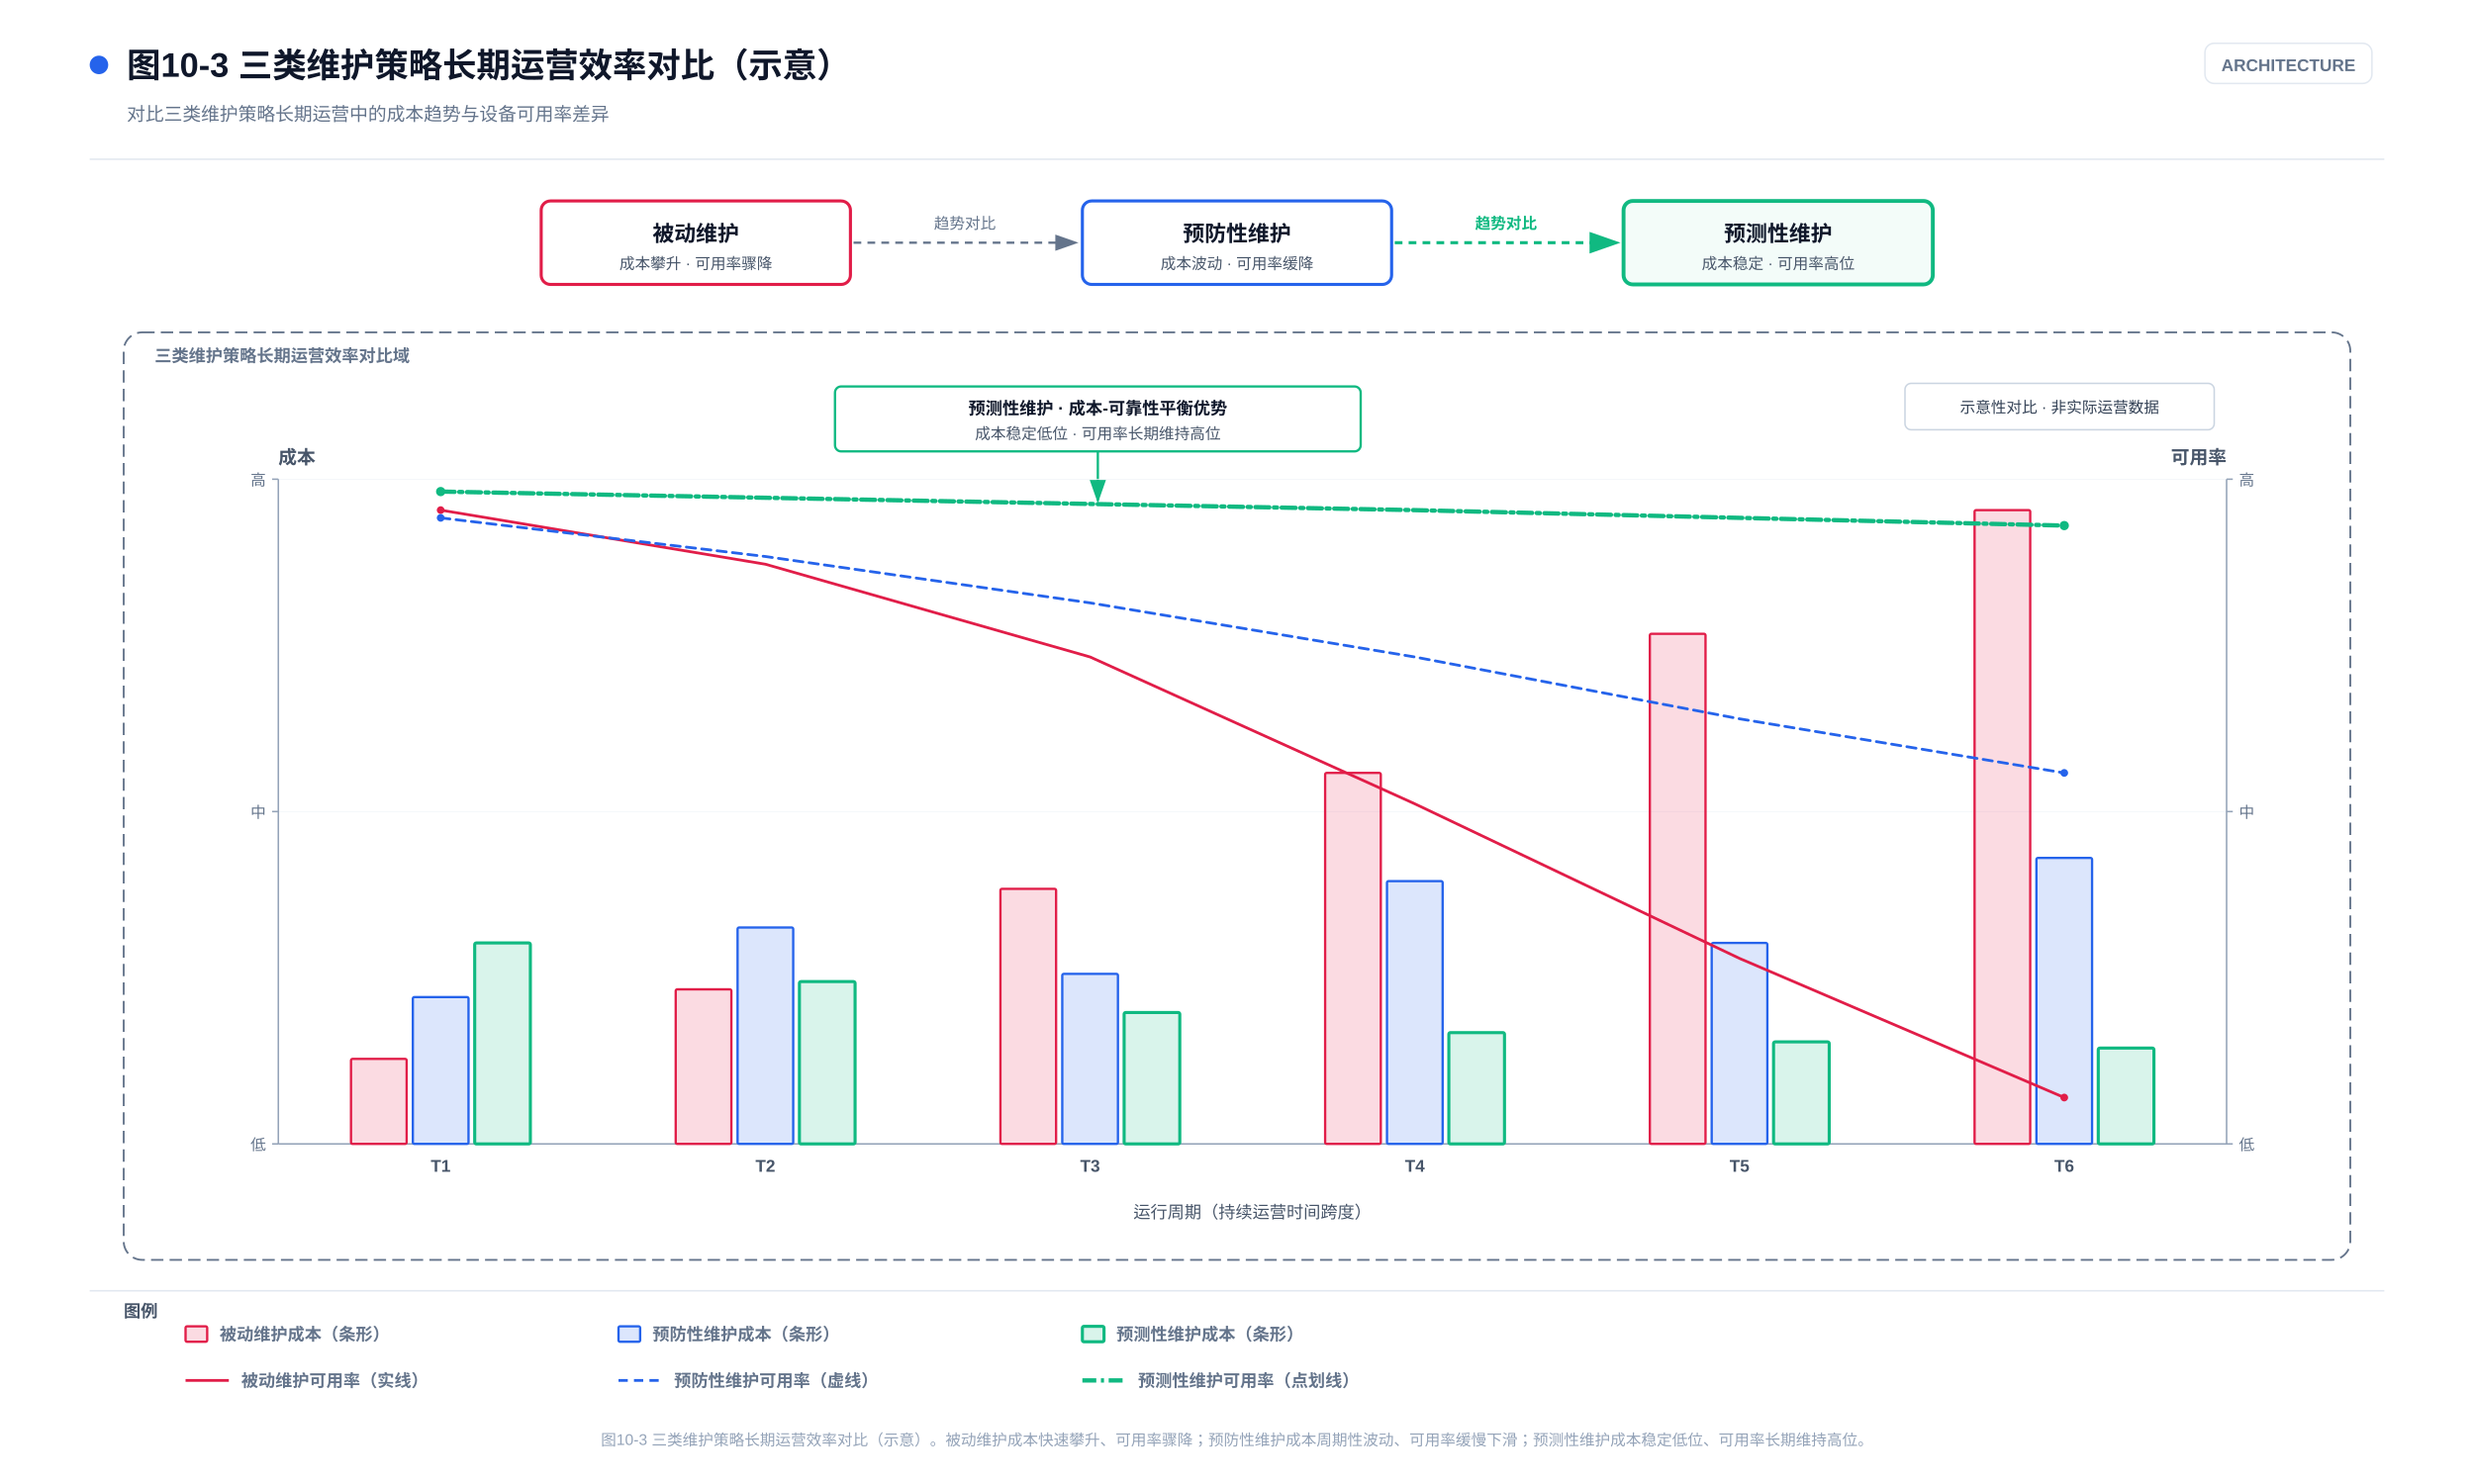
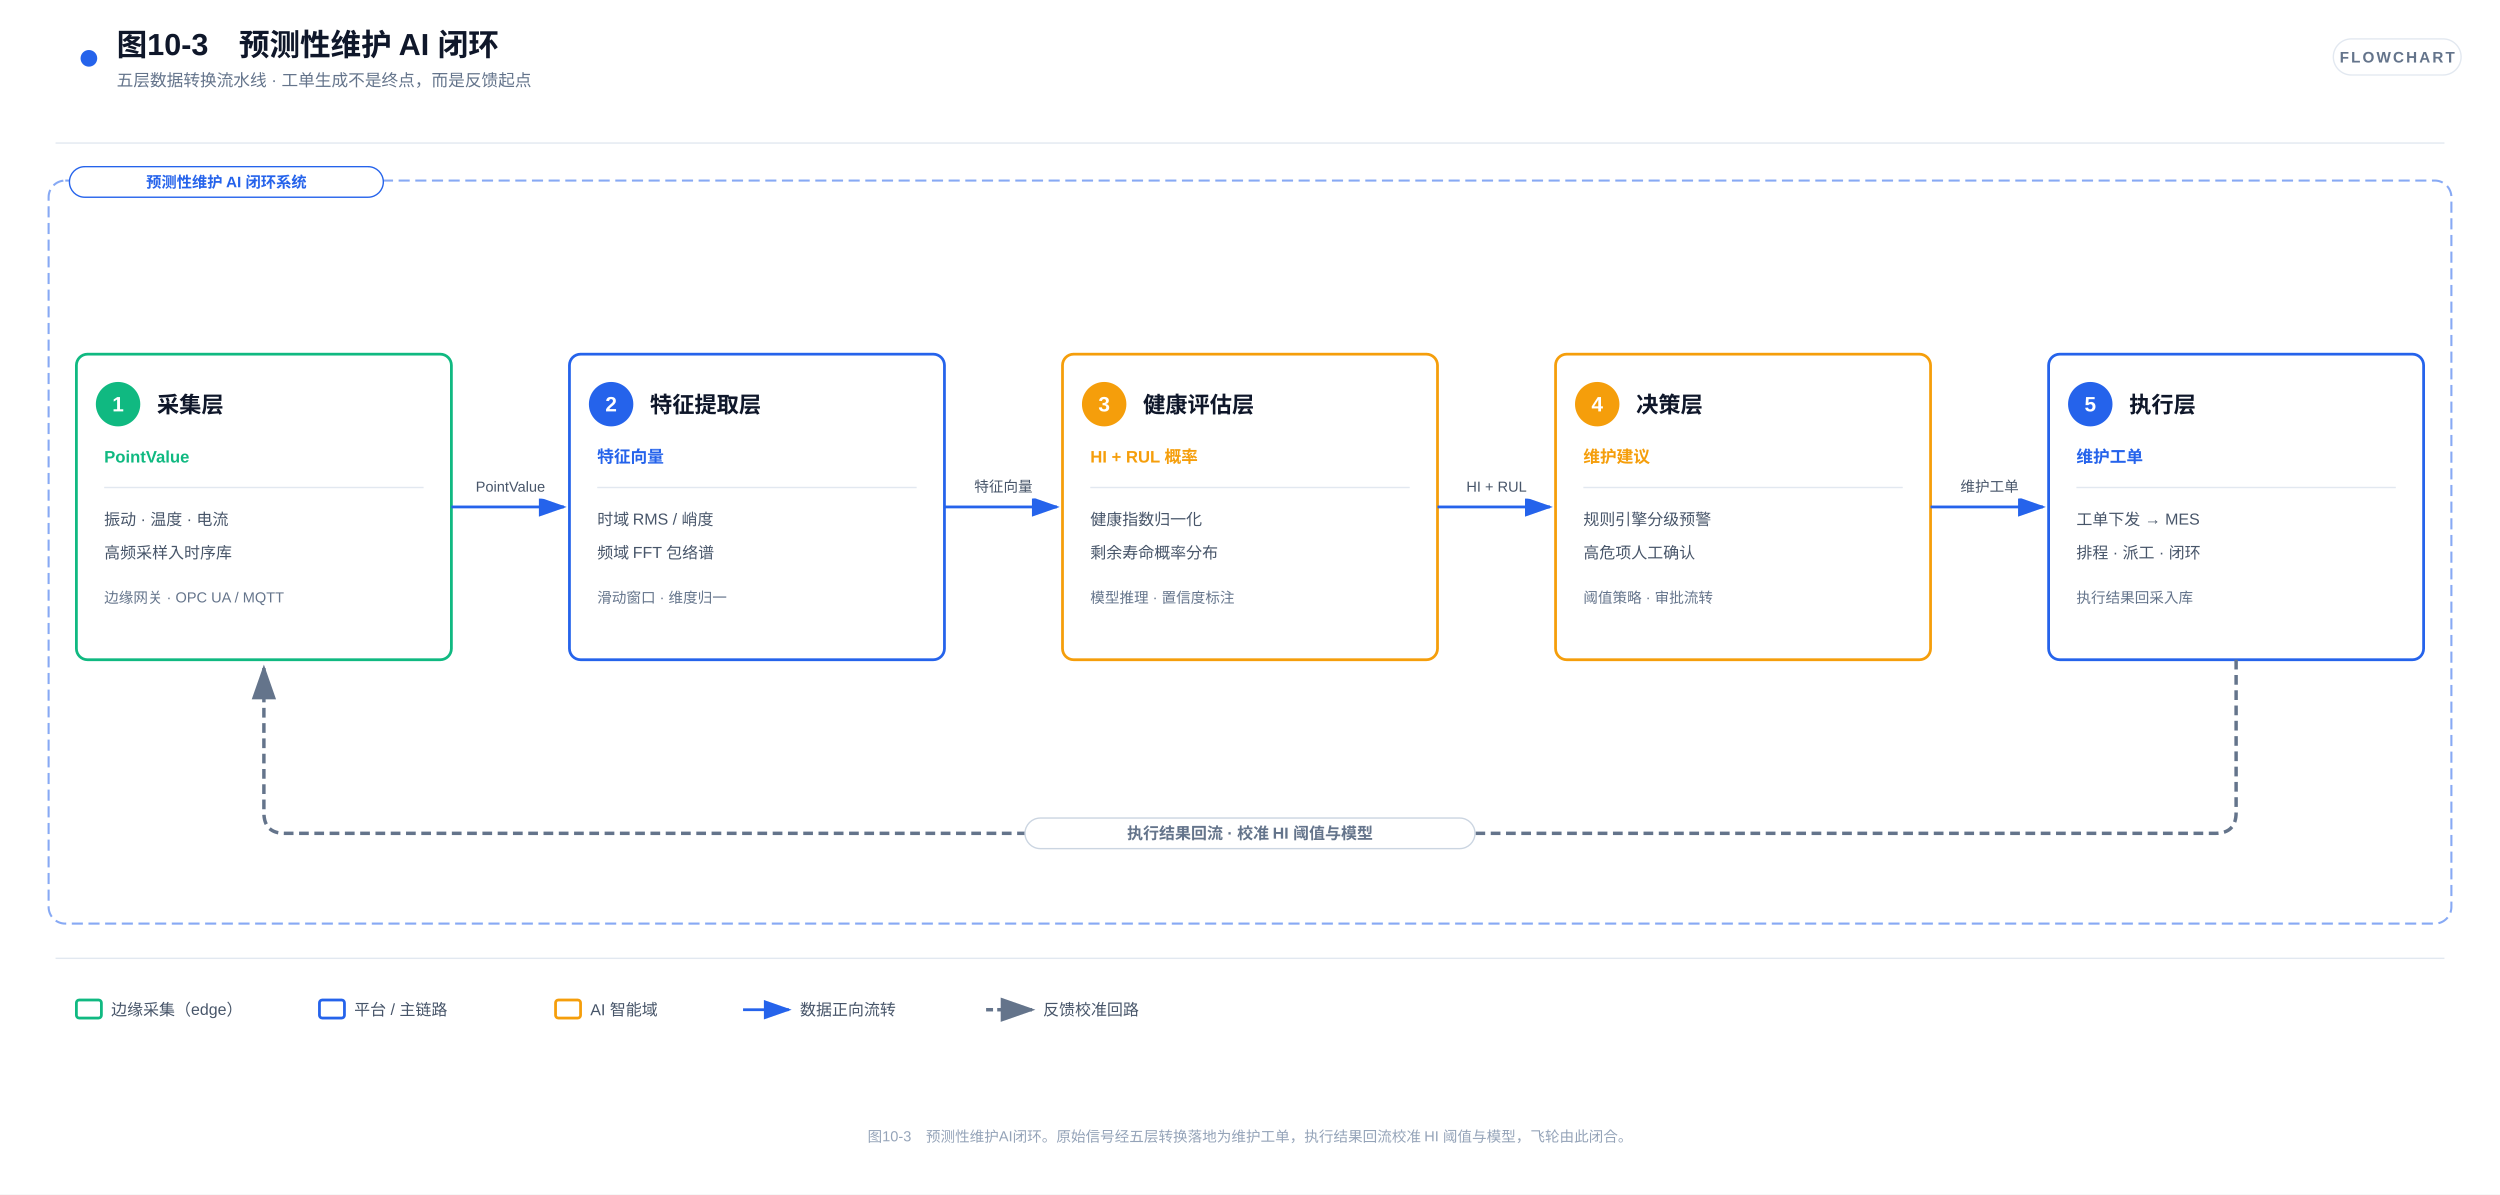
- <svg xmlns="http://www.w3.org/2000/svg" width="1600" height="960" viewBox="0 0 1600 960" role="img" aria-label="图10-3 三类维护策略长期运营效率对比" data-style="architecture-diagram-wireframe-white" font-family="'JetBrains Mono','PingFang SC','Microsoft YaHei',Arial,sans-serif">
+ <svg xmlns="http://www.w3.org/2000/svg" width="1800" height="860" viewBox="0 0 1800 860" data-style="architecture-diagram-wireframe-white" font-family="'JetBrains Mono','PingFang SC','Microsoft YaHei',Arial,sans-serif" text-rendering="geometricPrecision">
  <defs>
    <marker id="ah-blue" markerWidth="10" markerHeight="7" refX="9" refY="3.5" orient="auto">
      <polygon points="0 0,10 3.5,0 7" fill="#2563EB" />
+     </marker>
+     <marker id="ah-gray" markerWidth="10" markerHeight="7" refX="9" refY="3.5" orient="auto">
+       <polygon points="0 0,10 3.5,0 7" fill="#64748B" />
    </marker>
    <marker id="ah-green" markerWidth="10" markerHeight="7" refX="9" refY="3.5" orient="auto">
      <polygon points="0 0,10 3.5,0 7" fill="#10B981" />
    </marker>
    <marker id="ah-orange" markerWidth="10" markerHeight="7" refX="9" refY="3.5" orient="auto">
      <polygon points="0 0,10 3.5,0 7" fill="#F59E0B" />
    </marker>
-     <marker id="ah-violet" markerWidth="10" markerHeight="7" refX="9" refY="3.5" orient="auto">
+     <marker id="ah-purple" markerWidth="10" markerHeight="7" refX="9" refY="3.5" orient="auto">
      <polygon points="0 0,10 3.5,0 7" fill="#7C3AED" />
    </marker>
-     <marker id="ah-red" markerWidth="10" markerHeight="7" refX="9" refY="3.5" orient="auto">
-       <polygon points="0 0,10 3.5,0 7" fill="#E11D48" />
-     </marker>
-     <marker id="ah-gray" markerWidth="10" markerHeight="7" refX="9" refY="3.5" orient="auto">
-       <polygon points="0 0,10 3.5,0 7" fill="#64748B" />
-     </marker>
  </defs>
-   <rect x="0" y="0" width="1600" height="960" fill="#FFFFFF" />
+   <rect x="0" y="0" width="1800" height="860" fill="#FFFFFF" />
  <circle cx="64" cy="42" r="6" fill="#2563EB" />
-   <text x="82" y="50" fill="#0F172A" font-size="22" font-weight="700">图10-3 三类维护策略长期运营效率对比（示意）</text>
-   <text x="82" y="78" fill="#64748B" font-size="12" font-weight="500">对比三类维护策略长期运营中的成本趋势与设备可用率差异</text>
-   <rect x="1426" y="28" width="108" height="26" rx="6" fill="#FFFFFF" stroke="#E2E8F0" stroke-width="1" />
-   <text x="1480" y="46" fill="#64748B" font-size="11" font-weight="700" text-anchor="middle">ARCHITECTURE</text>
-   <line x1="58" y1="103" x2="1542" y2="103" stroke="#E2E8F0" stroke-width="1" />
-   <line x1="552" y1="157" x2="696" y2="157" stroke="#64748B" stroke-width="1.5" stroke-dasharray="5 4" marker-end="url(#ah-gray)" />
-   <text x="624" y="148" fill="#64748B" font-size="10" font-weight="500" text-anchor="middle">趋势对比</text>
-   <line x1="902" y1="157" x2="1046" y2="157" stroke="#10B981" stroke-width="2" stroke-dasharray="5 4" marker-end="url(#ah-green)" />
-   <text x="974" y="148" fill="#10B981" font-size="10" font-weight="600" text-anchor="middle">趋势对比</text>
-   <rect x="350" y="130" width="200" height="54" rx="6" fill="#FFFFFF" stroke="#E11D48" stroke-width="2" />
-   <text x="450" y="156" fill="#0F172A" font-size="14" font-weight="700" text-anchor="middle">被动维护</text>
-   <text x="450" y="174" fill="#475569" font-size="10" font-weight="500" text-anchor="middle">成本攀升 · 可用率骤降</text>
-   <rect x="700" y="130" width="200" height="54" rx="6" fill="#FFFFFF" stroke="#2563EB" stroke-width="2" />
-   <text x="800" y="156" fill="#0F172A" font-size="14" font-weight="700" text-anchor="middle">预防性维护</text>
-   <text x="800" y="174" fill="#475569" font-size="10" font-weight="500" text-anchor="middle">成本波动 · 可用率缓降</text>
-   <rect x="1050" y="130" width="200" height="54" rx="6" fill="#10B981" fill-opacity="0.05" stroke="#10B981" stroke-width="2.5" />
-   <text x="1150" y="156" fill="#0F172A" font-size="14" font-weight="700" text-anchor="middle">预测性维护</text>
-   <text x="1150" y="174" fill="#475569" font-size="10" font-weight="500" text-anchor="middle">成本稳定 · 可用率高位</text>
-   <rect x="80" y="215" width="1440" height="600" rx="12" fill="none" stroke="#64748B" stroke-width="1.2" stroke-dasharray="8 4" />
-   <text x="100" y="234" fill="#64748B" font-size="11" font-weight="600">三类维护策略长期运营效率对比域</text>
-   <rect x="540" y="250" width="340" height="42" rx="4" fill="#FFFFFF" stroke="#10B981" stroke-width="1.5" />
-   <text x="710" y="268" fill="#0F172A" font-size="11" font-weight="700" text-anchor="middle">预测性维护 · 成本-可靠性平衡优势</text>
-   <text x="710" y="284" fill="#475569" font-size="10" font-weight="500" text-anchor="middle">成本稳定低位 · 可用率长期维持高位</text>
-   <line x1="710" y1="292" x2="710" y2="324" stroke="#10B981" stroke-width="1.5" marker-end="url(#ah-green)" />
-   <rect x="1232" y="248" width="200" height="30" rx="4" fill="#FFFFFF" stroke="#CBD5E1" stroke-width="1" />
-   <text x="1332" y="267" fill="#334155" font-size="10" font-weight="500" text-anchor="middle">示意性对比 · 非实际运营数据</text>
-   <line x1="180" y1="310" x2="1440" y2="310" stroke="#F1F5F9" stroke-width="0.5" />
-   <line x1="180" y1="525" x2="1440" y2="525" stroke="#F1F5F9" stroke-width="0.5" />
-   <line x1="180" y1="740" x2="1440" y2="740" stroke="#F1F5F9" stroke-width="0.5" />
-   <line x1="180" y1="310" x2="180" y2="740" stroke="#94A3B8" stroke-width="1" />
-   <line x1="1440" y1="310" x2="1440" y2="740" stroke="#94A3B8" stroke-width="1" />
-   <line x1="180" y1="740" x2="1440" y2="740" stroke="#94A3B8" stroke-width="1" />
-   <line x1="176" y1="310" x2="180" y2="310" stroke="#94A3B8" stroke-width="1" />
-   <line x1="176" y1="525" x2="180" y2="525" stroke="#94A3B8" stroke-width="1" />
-   <line x1="176" y1="740" x2="180" y2="740" stroke="#94A3B8" stroke-width="1" />
-   <text x="172" y="314" fill="#64748B" font-size="10" font-weight="500" text-anchor="end">高</text>
-   <text x="172" y="529" fill="#64748B" font-size="10" font-weight="500" text-anchor="end">中</text>
-   <text x="172" y="744" fill="#64748B" font-size="10" font-weight="500" text-anchor="end">低</text>
-   <text x="180" y="300" fill="#475569" font-size="12" font-weight="700" text-anchor="start">成本</text>
-   <line x1="1440" y1="310" x2="1444" y2="310" stroke="#94A3B8" stroke-width="1" />
-   <line x1="1440" y1="525" x2="1444" y2="525" stroke="#94A3B8" stroke-width="1" />
-   <line x1="1440" y1="740" x2="1444" y2="740" stroke="#94A3B8" stroke-width="1" />
-   <text x="1448" y="314" fill="#64748B" font-size="10" font-weight="500" text-anchor="start">高</text>
-   <text x="1448" y="529" fill="#64748B" font-size="10" font-weight="500" text-anchor="start">中</text>
-   <text x="1448" y="744" fill="#64748B" font-size="10" font-weight="500" text-anchor="start">低</text>
-   <text x="1440" y="300" fill="#475569" font-size="12" font-weight="700" text-anchor="end">可用率</text>
-   <text x="285" y="758" fill="#475569" font-size="11" font-weight="600" text-anchor="middle">T1</text>
-   <text x="495" y="758" fill="#475569" font-size="11" font-weight="600" text-anchor="middle">T2</text>
-   <text x="705" y="758" fill="#475569" font-size="11" font-weight="600" text-anchor="middle">T3</text>
-   <text x="915" y="758" fill="#475569" font-size="11" font-weight="600" text-anchor="middle">T4</text>
-   <text x="1125" y="758" fill="#475569" font-size="11" font-weight="600" text-anchor="middle">T5</text>
-   <text x="1335" y="758" fill="#475569" font-size="11" font-weight="600" text-anchor="middle">T6</text>
-   <text x="810" y="788" fill="#475569" font-size="11" font-weight="500" text-anchor="middle">运行周期（持续运营时间跨度）</text>
-   <rect x="227" y="685" width="36" height="55" rx="1" fill="#E11D48" fill-opacity="0.16" stroke="#E11D48" stroke-width="1.5" />
-   <rect x="267" y="645" width="36" height="95" rx="1" fill="#2563EB" fill-opacity="0.16" stroke="#2563EB" stroke-width="1.5" />
-   <rect x="307" y="610" width="36" height="130" rx="1" fill="#10B981" fill-opacity="0.16" stroke="#10B981" stroke-width="2" />
-   <rect x="437" y="640" width="36" height="100" rx="1" fill="#E11D48" fill-opacity="0.16" stroke="#E11D48" stroke-width="1.5" />
-   <rect x="477" y="600" width="36" height="140" rx="1" fill="#2563EB" fill-opacity="0.16" stroke="#2563EB" stroke-width="1.5" />
-   <rect x="517" y="635" width="36" height="105" rx="1" fill="#10B981" fill-opacity="0.16" stroke="#10B981" stroke-width="2" />
-   <rect x="647" y="575" width="36" height="165" rx="1" fill="#E11D48" fill-opacity="0.16" stroke="#E11D48" stroke-width="1.5" />
-   <rect x="687" y="630" width="36" height="110" rx="1" fill="#2563EB" fill-opacity="0.16" stroke="#2563EB" stroke-width="1.5" />
-   <rect x="727" y="655" width="36" height="85" rx="1" fill="#10B981" fill-opacity="0.16" stroke="#10B981" stroke-width="2" />
-   <rect x="857" y="500" width="36" height="240" rx="1" fill="#E11D48" fill-opacity="0.16" stroke="#E11D48" stroke-width="1.5" />
-   <rect x="897" y="570" width="36" height="170" rx="1" fill="#2563EB" fill-opacity="0.16" stroke="#2563EB" stroke-width="1.5" />
-   <rect x="937" y="668" width="36" height="72" rx="1" fill="#10B981" fill-opacity="0.16" stroke="#10B981" stroke-width="2" />
-   <rect x="1067" y="410" width="36" height="330" rx="1" fill="#E11D48" fill-opacity="0.16" stroke="#E11D48" stroke-width="1.5" />
-   <rect x="1107" y="610" width="36" height="130" rx="1" fill="#2563EB" fill-opacity="0.16" stroke="#2563EB" stroke-width="1.5" />
-   <rect x="1147" y="674" width="36" height="66" rx="1" fill="#10B981" fill-opacity="0.16" stroke="#10B981" stroke-width="2" />
-   <rect x="1277" y="330" width="36" height="410" rx="1" fill="#E11D48" fill-opacity="0.16" stroke="#E11D48" stroke-width="1.5" />
-   <rect x="1317" y="555" width="36" height="185" rx="1" fill="#2563EB" fill-opacity="0.16" stroke="#2563EB" stroke-width="1.5" />
-   <rect x="1357" y="678" width="36" height="62" rx="1" fill="#10B981" fill-opacity="0.16" stroke="#10B981" stroke-width="2" />
-   <polyline points="285,330 495,365 705,425 915,520 1125,620 1335,710" fill="none" stroke="#E11D48" stroke-width="1.8" stroke-linejoin="round" stroke-linecap="round" />
-   <polyline points="285,335 495,360 705,390 915,425 1125,465 1335,500" fill="none" stroke="#2563EB" stroke-width="1.8" stroke-dasharray="6 4" stroke-linejoin="round" stroke-linecap="round" />
-   <polyline points="285,318 495,322 705,326 915,330 1125,335 1335,340" fill="none" stroke="#10B981" stroke-width="2.8" stroke-dasharray="9 3 2 3" stroke-linejoin="round" stroke-linecap="round" />
-   <circle cx="285" cy="330" r="2.5" fill="#E11D48" />
-   <circle cx="1335" cy="710" r="2.5" fill="#E11D48" />
-   <circle cx="285" cy="335" r="2.5" fill="#2563EB" />
-   <circle cx="1335" cy="500" r="2.5" fill="#2563EB" />
-   <circle cx="285" cy="318" r="3" fill="#10B981" />
-   <circle cx="1335" cy="340" r="3" fill="#10B981" />
-   <line x1="58" y1="835" x2="1542" y2="835" stroke="#E2E8F0" stroke-width="1" />
-   <text x="80" y="852" fill="#475569" font-size="11" font-weight="700">图例</text>
-   <rect x="120" y="858" width="14" height="10" rx="1" fill="#E11D48" fill-opacity="0.16" stroke="#E11D48" stroke-width="1.5" />
-   <text x="142" y="867" fill="#64748B" font-size="11" font-weight="600">被动维护成本（条形）</text>
-   <rect x="400" y="858" width="14" height="10" rx="1" fill="#2563EB" fill-opacity="0.16" stroke="#2563EB" stroke-width="1.5" />
-   <text x="422" y="867" fill="#64748B" font-size="11" font-weight="600">预防性维护成本（条形）</text>
-   <rect x="700" y="858" width="14" height="10" rx="1" fill="#10B981" fill-opacity="0.16" stroke="#10B981" stroke-width="2" />
-   <text x="722" y="867" fill="#64748B" font-size="11" font-weight="600">预测性维护成本（条形）</text>
-   <line x1="120" y1="893" x2="148" y2="893" stroke="#E11D48" stroke-width="1.8" />
-   <text x="156" y="897" fill="#64748B" font-size="11" font-weight="600">被动维护可用率（实线）</text>
-   <line x1="400" y1="893" x2="428" y2="893" stroke="#2563EB" stroke-width="1.8" stroke-dasharray="6 4" />
-   <text x="436" y="897" fill="#64748B" font-size="11" font-weight="600">预防性维护可用率（虚线）</text>
-   <line x1="700" y1="893" x2="728" y2="893" stroke="#10B981" stroke-width="2.8" stroke-dasharray="9 3 2 3" />
-   <text x="736" y="897" fill="#64748B" font-size="11" font-weight="600">预测性维护可用率（点划线）</text>
-   <text x="800" y="935" fill="#94A3B8" font-size="10" text-anchor="middle">图10-3 三类维护策略长期运营效率对比（示意）。被动维护成本快速攀升、可用率骤降；预防性维护成本周期性波动、可用率缓慢下滑；预测性维护成本稳定低位、可用率长期维持高位。</text>
+   <text x="84" y="40" font-size="22" font-weight="700" fill="#0F172A">图10-3　预测性维护 AI 闭环</text>
+   <text x="84" y="62" font-size="12" fill="#64748B">五层数据转换流水线 · 工单生成不是终点，而是反馈起点</text>
+   <rect x="1680" y="28" width="92" height="26" rx="13" fill="#FFFFFF" stroke="#E2E8F0" />
+   <text x="1726" y="45" font-size="11" font-weight="700" fill="#64748B" text-anchor="middle" letter-spacing="1.5">FLOWCHART</text>
+   <line x1="40" y1="103" x2="1760" y2="103" stroke="#E2E8F0" />
+   <rect x="35" y="130" width="1730" height="535" rx="12" fill="none" stroke="#2563EB" stroke-width="1.5" stroke-dasharray="8 4" opacity="0.55" />
+   <rect x="50" y="120" width="226" height="22" rx="11" fill="#FFFFFF" stroke="#2563EB" stroke-width="1" />
+   <text x="163" y="135" font-size="11" font-weight="700" fill="#2563EB" text-anchor="middle">预测性维护 AI 闭环系统</text>
+   <g>
+     <rect x="55" y="255" width="270" height="220" rx="8" fill="#FFFFFF" stroke="#10B981" stroke-width="2" />
+     <circle cx="85" cy="291" r="16" fill="#10B981" />
+     <text x="85" y="291" font-size="15" font-weight="700" fill="#FFFFFF" text-anchor="middle" dominant-baseline="central">1</text>
+     <text x="113" y="297" font-size="16" font-weight="700" fill="#0F172A">采集层</text>
+     <text x="75" y="333" font-size="12" font-weight="700" fill="#10B981">PointValue</text>
+     <line x1="75" y1="351" x2="305" y2="351" stroke="#E2E8F0" />
+     <text x="75" y="378" font-size="11.5" fill="#475569">振动 · 温度 · 电流</text>
+     <text x="75" y="402" font-size="11.5" fill="#475569">高频采样入时序库</text>
+     <text x="75" y="434" font-size="10.5" fill="#64748B">边缘网关 · OPC UA / MQTT</text>
+   </g>
+   <g>
+     <rect x="410" y="255" width="270" height="220" rx="8" fill="#FFFFFF" stroke="#2563EB" stroke-width="2" />
+     <circle cx="440" cy="291" r="16" fill="#2563EB" />
+     <text x="440" y="291" font-size="15" font-weight="700" fill="#FFFFFF" text-anchor="middle" dominant-baseline="central">2</text>
+     <text x="468" y="297" font-size="16" font-weight="700" fill="#0F172A">特征提取层</text>
+     <text x="430" y="333" font-size="12" font-weight="700" fill="#2563EB">特征向量</text>
+     <line x1="430" y1="351" x2="660" y2="351" stroke="#E2E8F0" />
+     <text x="430" y="378" font-size="11.5" fill="#475569">时域 RMS / 峭度</text>
+     <text x="430" y="402" font-size="11.5" fill="#475569">频域 FFT 包络谱</text>
+     <text x="430" y="434" font-size="10.5" fill="#64748B">滑动窗口 · 维度归一</text>
+   </g>
+   <g>
+     <rect x="765" y="255" width="270" height="220" rx="8" fill="#FFFFFF" stroke="#F59E0B" stroke-width="2" />
+     <circle cx="795" cy="291" r="16" fill="#F59E0B" />
+     <text x="795" y="291" font-size="15" font-weight="700" fill="#FFFFFF" text-anchor="middle" dominant-baseline="central">3</text>
+     <text x="823" y="297" font-size="16" font-weight="700" fill="#0F172A">健康评估层</text>
+     <text x="785" y="333" font-size="12" font-weight="700" fill="#F59E0B">HI + RUL 概率</text>
+     <line x1="785" y1="351" x2="1015" y2="351" stroke="#E2E8F0" />
+     <text x="785" y="378" font-size="11.5" fill="#475569">健康指数归一化</text>
+     <text x="785" y="402" font-size="11.5" fill="#475569">剩余寿命概率分布</text>
+     <text x="785" y="434" font-size="10.5" fill="#64748B">模型推理 · 置信度标注</text>
+   </g>
+   <g>
+     <rect x="1120" y="255" width="270" height="220" rx="8" fill="#FFFFFF" stroke="#F59E0B" stroke-width="2" />
+     <circle cx="1150" cy="291" r="16" fill="#F59E0B" />
+     <text x="1150" y="291" font-size="15" font-weight="700" fill="#FFFFFF" text-anchor="middle" dominant-baseline="central">4</text>
+     <text x="1178" y="297" font-size="16" font-weight="700" fill="#0F172A">决策层</text>
+     <text x="1140" y="333" font-size="12" font-weight="700" fill="#F59E0B">维护建议</text>
+     <line x1="1140" y1="351" x2="1370" y2="351" stroke="#E2E8F0" />
+     <text x="1140" y="378" font-size="11.5" fill="#475569">规则引擎分级预警</text>
+     <text x="1140" y="402" font-size="11.5" fill="#475569">高危项人工确认</text>
+     <text x="1140" y="434" font-size="10.5" fill="#64748B">阈值策略 · 审批流转</text>
+   </g>
+   <g>
+     <rect x="1475" y="255" width="270" height="220" rx="8" fill="#FFFFFF" stroke="#2563EB" stroke-width="2" />
+     <circle cx="1505" cy="291" r="16" fill="#2563EB" />
+     <text x="1505" y="291" font-size="15" font-weight="700" fill="#FFFFFF" text-anchor="middle" dominant-baseline="central">5</text>
+     <text x="1533" y="297" font-size="16" font-weight="700" fill="#0F172A">执行层</text>
+     <text x="1495" y="333" font-size="12" font-weight="700" fill="#2563EB">维护工单</text>
+     <line x1="1495" y1="351" x2="1725" y2="351" stroke="#E2E8F0" />
+     <text x="1495" y="378" font-size="11.5" fill="#475569">工单下发 → MES</text>
+     <text x="1495" y="402" font-size="11.5" fill="#475569">排程 · 派工 · 闭环</text>
+     <text x="1495" y="434" font-size="10.5" fill="#64748B">执行结果回采入库</text>
+   </g>
+   <line x1="325" y1="365" x2="406" y2="365" stroke="#2563EB" stroke-width="2" marker-end="url(#ah-blue)" />
+   <line x1="680" y1="365" x2="761" y2="365" stroke="#2563EB" stroke-width="2" marker-end="url(#ah-blue)" />
+   <line x1="1035" y1="365" x2="1116" y2="365" stroke="#2563EB" stroke-width="2" marker-end="url(#ah-blue)" />
+   <line x1="1390" y1="365" x2="1471" y2="365" stroke="#2563EB" stroke-width="2" marker-end="url(#ah-blue)" />
+   <g font-size="10.5" fill="#475569" text-anchor="middle">
+     <rect x="332" y="341" width="71" height="18" rx="9" fill="#FFFFFF" />
+     <text x="367.5" y="354">PointValue</text>
+     <rect x="693" y="341" width="59" height="18" rx="9" fill="#FFFFFF" />
+     <text x="722.5" y="354">特征向量</text>
+     <rect x="1044" y="341" width="67" height="18" rx="9" fill="#FFFFFF" />
+     <text x="1077.5" y="354">HI + RUL</text>
+     <rect x="1403" y="341" width="59" height="18" rx="9" fill="#FFFFFF" />
+     <text x="1432.5" y="354">维护工单</text>
+   </g>
+   <path d="M 1610 475 L 1610 585 Q 1610 600 1595 600 L 205 600 Q 190 600 190 585 L 190 481" fill="none" stroke="#64748B" stroke-width="2.5" stroke-dasharray="7 4" marker-end="url(#ah-gray)" />
+   <rect x="738" y="589" width="324" height="22" rx="11" fill="#FFFFFF" stroke="#CBD5E1" />
+   <text x="900" y="604" font-size="11.5" font-weight="600" fill="#64748B" text-anchor="middle">执行结果回流 · 校准 HI 阈值与模型</text>
+   <line x1="40" y1="690" x2="1760" y2="690" stroke="#E2E8F0" />
+   <g font-size="11.5" fill="#475569">
+     <rect x="55" y="720" width="18" height="13" rx="2" fill="#FFFFFF" stroke="#10B981" stroke-width="2" />
+     <text x="80" y="731">边缘采集（edge）</text>
+     <rect x="230" y="720" width="18" height="13" rx="2" fill="#FFFFFF" stroke="#2563EB" stroke-width="2" />
+     <text x="255" y="731">平台 / 主链路</text>
+     <rect x="400" y="720" width="18" height="13" rx="2" fill="#FFFFFF" stroke="#F59E0B" stroke-width="2" />
+     <text x="425" y="731">AI 智能域</text>
+     <line x1="535" y1="727" x2="568" y2="727" stroke="#2563EB" stroke-width="2" marker-end="url(#ah-blue)" />
+     <text x="576" y="731">数据正向流转</text>
+     <line x1="710" y1="727" x2="743" y2="727" stroke="#64748B" stroke-width="2.5" stroke-dasharray="5 3" marker-end="url(#ah-gray)" />
+     <text x="751" y="731">反馈校准回路</text>
+   </g>
+   <text x="900" y="822" font-size="10.5" fill="#94A3B8" text-anchor="middle">图10-3　预测性维护AI闭环。原始信号经五层转换落地为维护工单，执行结果回流校准 HI 阈值与模型，飞轮由此闭合。</text>
</svg>
